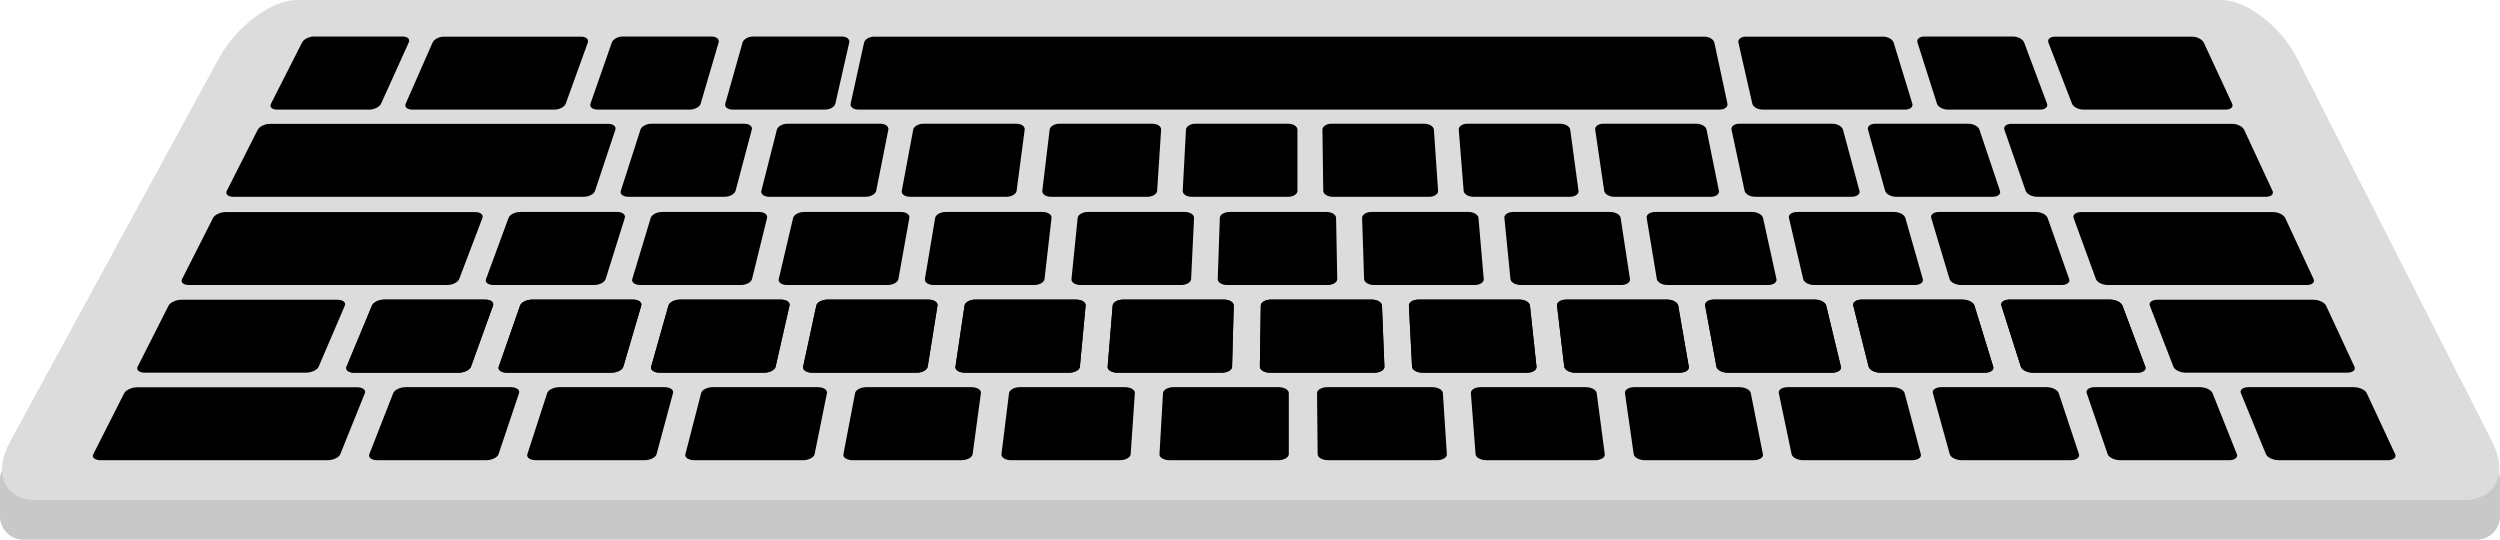
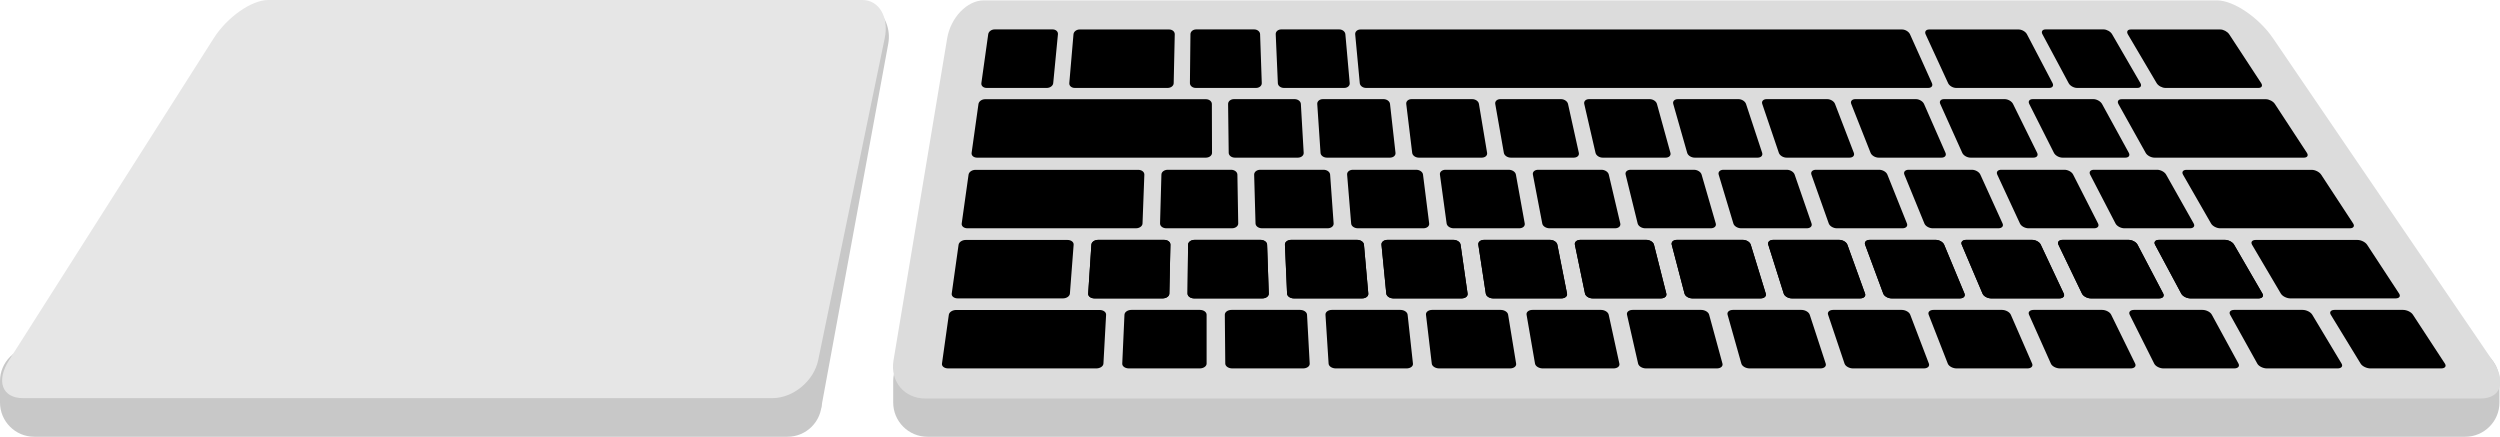
- <svg xmlns="http://www.w3.org/2000/svg" id="Layer_1" data-name="Layer 1" viewBox="0 0 214.19 46.24">
+ <svg xmlns="http://www.w3.org/2000/svg" id="Layer_1" data-name="Layer 1" viewBox="0 0 328.09 57.31">
  <defs>
    <style>
      .cls-1 {
-         fill: #c8c8c8;
+         fill: #dcdcdc;
+       }
+ 
+       .cls-1, .cls-2, .cls-3 {
+         fill-rule: evenodd;
      }

      .cls-2 {
-         fill: #dcdcdc;
+         fill: #e6e6e6;
      }

-       .cls-3 {
-         fill-rule: evenodd;
+       .cls-4 {
+         fill: #c8c8c8;
      }
    </style>
  </defs>
-   <rect class="cls-1" x="0" y="39.1" width="214.19" height="7.14" rx="2" ry="2" />
+   <path class="cls-4" d="m107.76,53.59l8.81-47.84c.35-1.88-.4-3.79-1.93-4.93l-.62-.46-10.48,47.97,4.23,5.26Z" />
+   <rect class="cls-4" x="117.22" y="45.51" width="210.8" height="11.81" rx="4.5" ry="4.5" />
+   <rect class="cls-4" y="45.51" width="107.84" height="11.81" rx="4.5" ry="4.5" />
  <g>
-     <path class="cls-2" d="m211.06,42.84H3.13c-2.75,0-3.77-2.25-2.27-5L18.75,5c1.5-2.75,4.51-5,6.69-5h164.86c2.18,0,5.11,2.25,6.51,5l16.71,32.84c1.4,2.75.29,5-2.46,5Z" />
+     <path class="cls-1" d="m325.51,52.3H121.43c-2.75,0-4.63-2.25-4.17-5l7.04-42.25c.46-2.75,2.62-5,4.8-5h161.85c2.18,0,5.5,2.25,7.37,5l28.78,42.25c1.87,2.75,1.16,5-1.59,5Z" />
    <g id="Layer_1-2" data-name="Layer_1">
-       <g>
-         <path class="cls-3" d="m183.12,31.93h-8.94c-.48,0-.95-.23-1.04-.51l-1.67-5.24c-.09-.28.22-.51.68-.51h8.65c.47,0,.93.23,1.04.51l1.96,5.24c.11.28-.2.51-.68.51Z" />
-         <path class="cls-3" d="m170.05,31.93h-8.94c-.48,0-.93-.23-1.01-.51l-1.32-5.24c-.07-.28.25-.51.72-.51h8.65c.47,0,.92.23,1.01.51l1.61,5.24c.09.28-.23.51-.72.51Z" />
-         <path class="cls-3" d="m156.97,31.93h-8.94c-.48,0-.92-.23-.97-.51l-.97-5.24c-.05-.28.28-.51.75-.51h8.65c.47,0,.9.23.97.51l1.26,5.24c.07.28-.27.51-.75.51Z" />
-         <path class="cls-3" d="m143.9,31.93h-8.94c-.48,0-.9-.23-.94-.51l-.62-5.24c-.03-.28.32-.51.79-.51h8.65c.47,0,.89.23.94.51l.91,5.24c.05.28-.3.51-.79.51Z" />
-         <path class="cls-3" d="m130.82,31.93h-8.94c-.48,0-.89-.23-.9-.51l-.27-5.24c-.01-.28.35-.51.82-.51h8.65c.47,0,.87.23.9.51l.56,5.24c.03.28-.34.51-.82.51Z" />
-         <path class="cls-3" d="m117.75,31.93h-8.94c-.48,0-.87-.23-.87-.51l.08-5.24c0-.28.39-.51.86-.51h8.65c.47,0,.86.23.87.51l.21,5.24c.01.28-.37.51-.86.51Z" />
-         <path class="cls-3" d="m104.67,31.93h-8.94c-.48,0-.86-.23-.83-.51l.43-5.24c.02-.28.42-.51.89-.51h8.65c.47,0,.84.23.83.51l-.14,5.24c0,.28-.41.51-.89.51Z" />
-         <path class="cls-3" d="m91.6,31.93h-8.94c-.48,0-.84-.23-.8-.51l.78-5.24c.04-.28.46-.51.92-.51h8.65c.47,0,.83.23.8.51l-.49,5.24c-.03.28-.44.51-.92.51Z" />
-         <path class="cls-3" d="m78.52,31.93h-8.94c-.48,0-.83-.23-.77-.51l1.13-5.24c.06-.28.49-.51.96-.51h8.65c.47,0,.81.23.77.51l-.84,5.24c-.05.28-.47.51-.96.51Z" />
-         <path class="cls-3" d="m65.46,31.93h-8.94c-.48,0-.81-.23-.73-.51l1.48-5.24c.08-.28.52-.51.99-.51h8.65c.47,0,.8.23.73.51l-1.19,5.24c-.06.28-.51.51-.99.51Z" />
-         <path class="cls-3" d="m176.62,24.42h-8.59c-.47,0-.91-.23-1-.51l-1.57-5.24c-.08-.28.21-.51.66-.51h8.31c.45,0,.9.23,1,.51l1.85,5.24c.1.28-.2.51-.66.51Z" />
-         <path class="cls-3" d="m164.04,24.42h-8.59c-.47,0-.9-.23-.96-.51l-1.22-5.24c-.07-.28.25-.51.7-.51h8.31c.45,0,.88.23.96.51l1.5,5.24c.08.28-.23.51-.7.51Z" />
-         <path class="cls-3" d="m151.47,24.42h-8.59c-.47,0-.88-.23-.93-.51l-.87-5.24c-.05-.28.28-.51.73-.51h8.31c.45,0,.86.23.93.51l1.15,5.24c.06.28-.26.51-.73.51Z" />
-         <path class="cls-3" d="m138.89,24.42h-8.59c-.47,0-.86-.23-.89-.51l-.52-5.24c-.03-.28.31-.51.76-.51h8.31c.45,0,.85.23.89.51l.8,5.24c.04.28-.3.51-.76.51Z" />
-         <path class="cls-3" d="m126.32,24.42h-8.59c-.47,0-.85-.23-.86-.51l-.17-5.24c0-.28.35-.51.8-.51h8.31c.45,0,.83.23.86.51l.45,5.24c.02.28-.33.51-.8.51Z" />
-         <path class="cls-3" d="m113.74,24.42h-8.59c-.47,0-.83-.23-.82-.51l.18-5.24c0-.28.38-.51.83-.51h8.31c.45,0,.82.23.82.51l.1,5.24c0,.28-.37.51-.83.51Z" />
-         <path class="cls-3" d="m101.18,24.42h-8.59c-.47,0-.82-.23-.79-.51l.53-5.24c.03-.28.42-.51.87-.51h8.31c.45,0,.8.23.79.51l-.25,5.24c-.01.28-.4.51-.87.51Z" />
-         <path class="cls-3" d="m88.59,24.42h-8.59c-.47,0-.8-.23-.76-.51l.88-5.24c.05-.28.45-.51.9-.51h8.31c.45,0,.79.23.76.51l-.6,5.24c-.03.28-.44.51-.9.51Z" />
-         <path class="cls-3" d="m76.03,24.42h-8.59c-.47,0-.79-.23-.72-.51l1.23-5.24c.07-.28.49-.51.93-.51h8.31c.45,0,.77.23.72.51l-.94,5.24c-.05.28-.47.51-.93.51Z" />
-         <path class="cls-3" d="m170.71,16.86h-8.25c-.45,0-.87-.23-.95-.51l-1.47-5.24c-.08-.28.21-.51.64-.51h7.96c.43,0,.86.23.95.51l1.76,5.24c.1.28-.19.51-.64.51Z" />
-         <path class="cls-3" d="m158.64,16.86h-8.25c-.45,0-.86-.23-.92-.51l-1.12-5.24c-.06-.28.24-.51.67-.51h7.96c.43,0,.84.23.92.51l1.41,5.24c.08.28-.22.51-.67.51Z" />
-         <path class="cls-3" d="m146.57,16.86h-8.25c-.45,0-.84-.23-.88-.51l-.77-5.24c-.04-.28.27-.51.7-.51h7.96c.43,0,.83.23.88.51l1.06,5.24c.06.28-.26.51-.7.51Z" />
-         <path class="cls-3" d="m134.5,16.86h-8.25c-.45,0-.83-.23-.85-.51l-.42-5.24c-.02-.28.31-.51.74-.51h7.96c.43,0,.81.23.85.51l.71,5.24c.04.28-.29.51-.74.51Z" />
-         <path class="cls-3" d="m122.44,16.86h-8.25c-.45,0-.81-.23-.82-.51l-.07-5.24c0-.28.34-.51.77-.51h7.96c.43,0,.8.23.82.51l.36,5.24c.02.28-.33.51-.77.51Z" />
-         <path class="cls-3" d="m110.36,16.86h-8.25c-.45,0-.8-.23-.78-.51l.28-5.24c.01-.28.38-.51.81-.51h7.96c.43,0,.78.23.78.51v5.24c0,.28-.35.51-.8.51Z" />
-         <path class="cls-3" d="m98.3,16.86h-8.25c-.45,0-.78-.23-.75-.51l.63-5.24c.03-.28.41-.51.84-.51h7.96c.43,0,.77.23.75.51l-.34,5.24c-.02.28-.4.51-.84.51Z" />
-         <path class="cls-3" d="m63.45,24.42h-8.59c-.47,0-.77-.23-.69-.51l1.58-5.24c.09-.28.52-.51.97-.51h8.31c.45,0,.76.23.69.51l-1.29,5.24c-.07.28-.5.51-.97.51Z" />
-         <path class="cls-3" d="m50.88,24.42h-8.59c-.47,0-.76-.23-.65-.51l1.93-5.24c.1-.28.55-.51,1-.51h8.31c.45,0,.74.23.65.51l-1.64,5.24c-.09.28-.54.51-1,.51Z" />
-         <path class="cls-3" d="m52.37,31.93h-8.94c-.48,0-.8-.23-.7-.51l1.83-5.24c.1-.28.56-.51,1.03-.51h8.65c.47,0,.78.23.7.51l-1.54,5.24c-.08.28-.54.51-1.03.51Z" />
-         <path class="cls-3" d="m39.29,31.93h-8.94c-.48,0-.78-.23-.66-.51l2.18-5.24c.12-.28.59-.51,1.06-.51h8.65c.47,0,.76.23.66.51l-1.89,5.24c-.1.28-.58.51-1.06.51Z" />
-         <path class="cls-3" d="m86.22,16.86h-8.25c-.45,0-.77-.23-.71-.51l.98-5.24c.05-.28.45-.51.88-.51h7.96c.43,0,.75.23.71.51l-.69,5.24c-.04.28-.43.51-.88.51Z" />
-         <path class="cls-3" d="m74.16,16.86h-8.25c-.45,0-.75-.23-.68-.51l1.33-5.24c.07-.28.48-.51.91-.51h7.96c.43,0,.73.23.68.51l-1.04,5.24c-.06.28-.46.51-.91.51Z" />
-         <path class="cls-3" d="m62.08,16.86h-8.25c-.45,0-.73-.23-.64-.51l1.68-5.24c.09-.28.51-.51.94-.51h7.96c.43,0,.72.23.64.51l-1.39,5.24c-.08.28-.5.51-.94.51Z" />
-         <path class="cls-3" d="m26.21,31.93h-13.8c-.48,0-.76-.23-.62-.51l2.65-5.23c.14-.28.64-.51,1.11-.51h13.36c.47,0,.75.23.63.51l-2.24,5.23c-.12.28-.61.51-1.1.51Z" />
-         <path class="cls-3" d="m38.3,24.42h-22.12c-.46,0-.73-.23-.58-.51l2.65-5.23c.14-.28.63-.51,1.07-.51h21.39c.45,0,.73.23.62.51l-1.99,5.23c-.11.28-.57.51-1.04.51Z" />
-         <path class="cls-3" d="m50.01,16.86h-30.03c-.45,0-.69-.23-.55-.51l2.65-5.23c.14-.28.61-.51,1.04-.51h28.99c.43,0,.7.23.61.51l-1.74,5.23c-.09.28-.53.51-.98.51Z" />
-         <path class="cls-3" d="m201.08,31.93h-13.8c-.48,0-.96-.23-1.07-.51l-2.02-5.23c-.11-.28.18-.51.65-.51h13.36c.47,0,.96.23,1.09.51l2.43,5.23c.13.28-.15.51-.64.51Z" />
-         <path class="cls-3" d="m197.62,24.42h-17.02c-.46,0-.93-.23-1.03-.51l-1.91-5.23c-.1-.28.18-.51.63-.51h16.45c.45,0,.92.23,1.05.51l2.43,5.23c.13.28-.14.51-.6.51Z" />
-         <path class="cls-3" d="m194.14,16.86h-19.6c-.45,0-.89-.23-.99-.51l-1.82-5.23c-.1-.28.17-.51.6-.51h18.92c.43,0,.89.23,1.02.51l2.43,5.23c.13.28-.12.51-.57.51Z" />
-         <path class="cls-3" d="m190.7,9.39h-12.21c-.43,0-.86-.23-.97-.51l-2.02-5.23c-.11-.28.14-.51.55-.51h11.77c.41,0,.85.23.99.51l2.43,5.23c.13.28-.11.51-.54.51Z" />
-         <path class="cls-3" d="m174.8,9.39h-7.91c-.43,0-.85-.23-.94-.51l-1.67-5.24c-.09-.28.17-.51.58-.51h7.62c.41,0,.83.23.94.51l1.96,5.24c.11.28-.16.51-.58.51Z" />
-         <path class="cls-3" d="m163.23,9.39h-12.21c-.43,0-.83-.23-.89-.51l-1.19-5.23c-.06-.28.22-.51.63-.51h11.77c.41,0,.82.23.9.51l1.6,5.23c.09.28-.19.51-.62.51Z" />
-         <path class="cls-3" d="m31.64,9.39h-7.91c-.43,0-.66-.23-.51-.51l2.66-5.24c.14-.28.59-.51,1.01-.51h7.62c.41,0,.64.23.51.51l-2.37,5.24c-.13.28-.58.51-1.01.51Z" />
-         <path class="cls-3" d="m147.33,9.39h-73.79c-.43,0-.72-.23-.66-.51l1.15-5.23c.06-.28.45-.51.86-.51h71.13c.41,0,.8.23.86.51l1.12,5.23c.06.28-.24.51-.66.51Z" />
-         <path class="cls-3" d="m47.52,9.39h-12.21c-.43,0-.67-.23-.55-.51l2.3-5.23c.12-.28.56-.51.97-.51h11.77c.41,0,.66.23.56.51l-1.89,5.23c-.1.28-.53.51-.96.51Z" />
-         <path class="cls-3" d="m59.1,9.39h-7.91c-.43,0-.69-.23-.6-.51l1.83-5.24c.1-.28.51-.51.93-.51h7.62c.41,0,.68.23.6.51l-1.54,5.24c-.08.28-.5.51-.93.51Z" />
-         <path class="cls-3" d="m70.68,9.39h-7.91c-.43,0-.71-.23-.63-.51l1.48-5.24c.08-.28.48-.51.89-.51h7.62c.41,0,.69.23.63.51l-1.19,5.24c-.06.28-.46.51-.89.51Z" />
-         <path class="cls-3" d="m183.12,31.93h-8.94c-.48,0-.95-.23-1.04-.51l-1.67-5.24c-.09-.28.22-.51.68-.51h8.65c.47,0,.93.23,1.04.51l1.96,5.24c.11.28-.2.51-.68.51Z" />
-         <path class="cls-3" d="m170.05,31.93h-8.94c-.48,0-.93-.23-1.01-.51l-1.32-5.24c-.07-.28.25-.51.72-.51h8.65c.47,0,.92.23,1.01.51l1.61,5.24c.09.28-.23.51-.72.51Z" />
-         <path class="cls-3" d="m156.97,31.93h-8.94c-.48,0-.92-.23-.97-.51l-.97-5.24c-.05-.28.28-.51.75-.51h8.65c.47,0,.9.23.97.51l1.26,5.24c.07.28-.27.51-.75.51Z" />
-         <path class="cls-3" d="m143.9,31.93h-8.94c-.48,0-.9-.23-.94-.51l-.62-5.24c-.03-.28.32-.51.79-.51h8.65c.47,0,.89.23.94.51l.91,5.24c.05.28-.3.51-.79.51Z" />
-         <path class="cls-3" d="m130.82,31.93h-8.94c-.48,0-.89-.23-.9-.51l-.27-5.24c-.01-.28.35-.51.82-.51h8.65c.47,0,.87.23.9.51l.56,5.24c.03.28-.34.51-.82.51Z" />
-         <path class="cls-3" d="m117.75,31.93h-8.94c-.48,0-.87-.23-.87-.51l.08-5.24c0-.28.39-.51.86-.51h8.65c.47,0,.86.23.87.51l.21,5.24c.01.28-.37.51-.86.51Z" />
-         <path class="cls-3" d="m104.67,31.93h-8.94c-.48,0-.86-.23-.83-.51l.43-5.24c.02-.28.42-.51.89-.51h8.65c.47,0,.84.23.83.51l-.14,5.24c0,.28-.41.51-.89.51Z" />
-         <path class="cls-3" d="m91.6,31.93h-8.94c-.48,0-.84-.23-.8-.51l.78-5.24c.04-.28.46-.51.92-.51h8.65c.47,0,.83.23.8.51l-.49,5.24c-.03.28-.44.51-.92.51Z" />
-         <path class="cls-3" d="m78.52,31.93h-8.94c-.48,0-.83-.23-.77-.51l1.13-5.24c.06-.28.49-.51.96-.51h8.65c.47,0,.81.23.77.51l-.84,5.24c-.05.28-.47.51-.96.51Z" />
-         <path class="cls-3" d="m65.46,31.93h-8.94c-.48,0-.81-.23-.73-.51l1.48-5.24c.08-.28.52-.51.99-.51h8.65c.47,0,.8.23.73.51l-1.19,5.24c-.06.28-.51.51-.99.51Z" />
-         <path class="cls-3" d="m52.37,31.93h-8.94c-.48,0-.8-.23-.7-.51l1.83-5.24c.1-.28.56-.51,1.03-.51h8.65c.47,0,.78.23.7.51l-1.54,5.24c-.08.28-.54.51-1.03.51Z" />
-         <path class="cls-3" d="m39.29,31.93h-8.94c-.48,0-.78-.23-.66-.51l2.18-5.24c.12-.28.59-.51,1.06-.51h8.65c.47,0,.76.23.66.51l-1.89,5.24c-.1.28-.58.51-1.06.51Z" />
-         <path class="cls-3" d="m204.54,39.43h-9.28c-.5,0-1-.23-1.12-.51l-2.15-5.24c-.12-.28.18-.51.67-.51h8.99c.49,0,.99.23,1.12.51l2.44,5.24c.13.28-.17.51-.67.51Z" />
-         <path class="cls-3" d="m190.95,39.43h-9.28c-.5,0-.99-.23-1.09-.51l-1.8-5.24c-.1-.28.22-.51.7-.51h8.99c.49,0,.97.23,1.09.51l2.09,5.24c.11.28-.2.51-.7.51Z" />
-         <path class="cls-3" d="m177.38,39.43h-9.28c-.5,0-.97-.23-1.05-.51l-1.45-5.24c-.08-.28.25-.51.74-.51h8.99c.49,0,.96.23,1.05.51l1.74,5.24c.09.28-.24.51-.74.51Z" />
-         <path class="cls-3" d="m163.8,39.43h-9.28c-.5,0-.96-.23-1.02-.51l-1.1-5.24c-.06-.28.29-.51.77-.51h8.99c.49,0,.94.23,1.02.51l1.39,5.24c.08.28-.27.51-.77.51Z" />
-         <path class="cls-3" d="m150.23,39.43h-9.28c-.5,0-.94-.23-.98-.51l-.75-5.24c-.04-.28.32-.51.81-.51h8.99c.49,0,.93.23.98.51l1.04,5.24c.06.28-.31.51-.81.51Z" />
-         <path class="cls-3" d="m136.65,39.43h-9.28c-.5,0-.93-.23-.95-.51l-.4-5.24c-.02-.28.36-.51.84-.51h8.99c.49,0,.91.23.95.51l.69,5.24c.04.28-.34.51-.84.51Z" />
-         <path class="cls-3" d="m123.08,39.43h-9.28c-.5,0-.91-.23-.91-.51l-.05-5.24c0-.28.39-.51.88-.51h8.99c.49,0,.9.23.91.51l.34,5.24c.02.28-.37.51-.88.51Z" />
-         <path class="cls-3" d="m109.5,39.43h-9.28c-.5,0-.9-.23-.88-.51l.3-5.24c.02-.28.42-.51.91-.51h8.99c.49,0,.88.23.88.51v5.24c-.01.28-.42.51-.92.51Z" />
-         <path class="cls-3" d="m95.93,39.43h-9.28c-.5,0-.88-.23-.85-.51l.65-5.24c.04-.28.46-.51.94-.51h8.99c.49,0,.87.23.85.51l-.36,5.24c-.02.28-.44.51-.94.51Z" />
-         <path class="cls-3" d="m82.35,39.43h-9.28c-.5,0-.87-.23-.81-.51l1-5.24c.05-.28.49-.51.98-.51h8.99c.49,0,.85.23.81.51l-.71,5.24c-.04.28-.48.51-.98.51Z" />
-         <path class="cls-3" d="m68.78,39.43h-9.28c-.5,0-.85-.23-.78-.51l1.35-5.24c.07-.28.53-.51,1.01-.51h8.99c.49,0,.83.23.78.51l-1.06,5.24c-.06.28-.51.51-1.01.51Z" />
-         <path class="cls-3" d="m55.2,39.43h-9.28c-.5,0-.83-.23-.74-.51l1.7-5.24c.09-.28.56-.51,1.05-.51h8.99c.49,0,.82.23.74.51l-1.41,5.24c-.08.28-.55.51-1.05.51Z" />
-         <path class="cls-3" d="m41.63,39.43h-9.28c-.5,0-.82-.23-.71-.51l2.05-5.24c.11-.28.6-.51,1.08-.51h8.99c.49,0,.8.23.71.51l-1.76,5.24c-.1.28-.58.51-1.08.51Z" />
-         <path class="cls-3" d="m28.05,39.43H8.64c-.5,0-.79-.23-.65-.51l2.65-5.23c.14-.28.66-.51,1.14-.51h18.81c.49,0,.79.23.67.51l-2.11,5.23c-.11.28-.61.51-1.12.51Z" />
-       </g>
+       <path class="cls-3" d="m296.41,39.16h-8.94c-.48,0-1.03-.28-1.21-.63l-3.44-6.42c-.19-.35.04-.63.51-.63h8.65c.47,0,1.01.28,1.21.63l3.72,6.42c.2.35-.03.63-.51.63Z" />
+       <path class="cls-3" d="m283.35,39.16h-8.94c-.48,0-1.01-.28-1.18-.63l-3.09-6.42c-.17-.35.08-.63.55-.63h8.65c.47,0,1,.28,1.18.63l3.37,6.42c.18.35-.06.63-.55.63Z" />
+       <path class="cls-3" d="m270.26,39.16h-8.94c-.48,0-1-.28-1.14-.63l-2.73-6.42c-.15-.35.11-.63.58-.63h8.65c.47,0,.98.28,1.14.63l3.02,6.42c.16.35-.1.63-.58.63Z" />
+       <path class="cls-3" d="m257.2,39.16h-8.94c-.48,0-.98-.28-1.11-.63l-2.38-6.42c-.13-.35.15-.63.61-.63h8.65c.47,0,.96.28,1.11.63l2.67,6.42c.14.35-.13.63-.61.63Z" />
+       <path class="cls-3" d="m244.11,39.16h-8.94c-.48,0-.97-.28-1.08-.63l-2.03-6.42c-.11-.35.18-.63.65-.63h8.65c.47,0,.95.28,1.08.63l2.32,6.42c.13.35-.16.63-.65.63Z" />
+       <path class="cls-3" d="m231.05,39.16h-8.94c-.48,0-.95-.28-1.04-.63l-1.68-6.42c-.09-.35.21-.63.68-.63h8.65c.47,0,.93.28,1.04.63l1.97,6.42c.11.35-.2.63-.68.63Z" />
+       <path class="cls-3" d="m217.96,39.16h-8.94c-.48,0-.93-.28-1.01-.63l-1.33-6.42c-.07-.35.25-.63.72-.63h8.65c.47,0,.92.28,1.01.63l1.62,6.42c.09.35-.23.63-.72.63Z" />
+       <path class="cls-3" d="m204.9,39.16h-8.94c-.48,0-.92-.28-.97-.63l-.98-6.42c-.05-.35.28-.63.75-.63h8.65c.47,0,.9.28.97.63l1.27,6.42c.07.35-.27.63-.75.63Z" />
+       <path class="cls-3" d="m191.81,39.16h-8.94c-.48,0-.9-.28-.94-.63l-.63-6.42c-.03-.35.32-.63.79-.63h8.65c.47,0,.89.28.94.63l.92,6.42c.05.35-.3.63-.79.63Z" />
+       <path class="cls-3" d="m178.75,39.16h-8.94c-.48,0-.89-.28-.9-.63l-.28-6.42c-.02-.35.35-.63.82-.63h8.65c.47,0,.87.28.9.63l.57,6.42c.03.35-.34.63-.82.63Z" />
+       <path class="cls-3" d="m287.39,29.96h-8.59c-.47,0-.99-.28-1.17-.63l-3.33-6.42c-.18-.35.04-.63.49-.63h8.31c.45,0,.97.28,1.17.63l3.62,6.42c.2.35-.02.63-.49.63Z" />
+       <path class="cls-3" d="m274.81,29.96h-8.59c-.47,0-.97-.28-1.13-.63l-2.98-6.42c-.16-.35.07-.63.52-.63h8.31c.45,0,.96.28,1.13.63l3.27,6.42c.18.35-.06.63-.52.63Z" />
+       <path class="cls-3" d="m262.24,29.96h-8.59c-.47,0-.96-.28-1.1-.63l-2.63-6.42c-.14-.35.11-.63.56-.63h8.31c.45,0,.94.28,1.1.63l2.92,6.42c.16.35-.09.63-.56.63Z" />
+       <path class="cls-3" d="m249.66,29.96h-8.59c-.47,0-.94-.28-1.07-.63l-2.28-6.42c-.12-.35.14-.63.59-.63h8.31c.45,0,.93.28,1.07.63l2.57,6.42c.14.35-.13.63-.59.63Z" />
+       <path class="cls-3" d="m237.1,29.96h-8.59c-.47,0-.93-.28-1.03-.63l-1.93-6.42c-.1-.35.18-.63.63-.63h8.31c.45,0,.91.28,1.03.63l2.22,6.42c.12.35-.16.63-.63.63Z" />
+       <path class="cls-3" d="m224.51,29.96h-8.59c-.47,0-.91-.28-1-.63l-1.58-6.42c-.09-.35.21-.63.66-.63h8.31c.45,0,.9.28,1,.63l1.86,6.42c.1.35-.19.63-.66.63Z" />
+       <path class="cls-3" d="m211.95,29.96h-8.59c-.47,0-.9-.28-.96-.63l-1.23-6.42c-.07-.35.24-.63.69-.63h8.31c.45,0,.88.28.96.63l1.51,6.42c.08.35-.23.63-.69.63Z" />
+       <path class="cls-3" d="m199.37,29.96h-8.59c-.47,0-.88-.28-.93-.63l-.88-6.42c-.05-.35.28-.63.73-.63h8.31c.45,0,.87.28.93.63l1.16,6.42c.06.35-.26.63-.73.63Z" />
+       <path class="cls-3" d="m186.8,29.96h-8.59c-.47,0-.87-.28-.89-.63l-.53-6.42c-.03-.35.31-.63.76-.63h8.31c.45,0,.85.28.89.63l.81,6.42c.04.35-.3.63-.76.63Z" />
+       <path class="cls-3" d="m278.93,20.69h-8.25c-.45,0-.95-.28-1.13-.63l-3.24-6.42c-.18-.35.03-.63.46-.63h7.96c.43,0,.93.28,1.13.63l3.52,6.42c.19.35-.02.63-.46.63Z" />
+       <path class="cls-3" d="m266.86,20.69h-8.25c-.45,0-.93-.28-1.09-.63l-2.89-6.42c-.16-.35.07-.63.5-.63h7.96c.43,0,.92.28,1.09.63l3.17,6.42c.17.35-.05.63-.5.63Z" />
+       <path class="cls-3" d="m254.8,20.69h-8.25c-.45,0-.92-.28-1.06-.63l-2.54-6.42c-.14-.35.1-.63.53-.63h7.96c.43,0,.9.28,1.06.63l2.82,6.42c.15.35-.09.63-.53.63Z" />
+       <path class="cls-3" d="m242.72,20.69h-8.25c-.45,0-.9-.28-1.02-.63l-2.18-6.42c-.12-.35.14-.63.57-.63h7.96c.43,0,.89.28,1.02.63l2.47,6.42c.13.35-.12.63-.57.63Z" />
+       <path class="cls-3" d="m230.66,20.69h-8.25c-.45,0-.89-.28-.99-.63l-1.83-6.42c-.1-.35.17-.63.6-.63h7.96c.43,0,.87.28.99.63l2.12,6.42c.11.35-.15.63-.6.63Z" />
+       <path class="cls-3" d="m218.59,20.69h-8.25c-.45,0-.87-.28-.95-.63l-1.48-6.42c-.08-.35.2-.63.63-.63h7.96c.43,0,.86.28.95.63l1.77,6.42c.1.35-.19.63-.63.63Z" />
+       <path class="cls-3" d="m206.53,20.69h-8.25c-.45,0-.86-.28-.92-.63l-1.13-6.42c-.06-.35.24-.63.67-.63h7.96c.43,0,.84.28.92.63l1.42,6.42c.08.35-.22.63-.67.63Z" />
+       <path class="cls-3" d="m174.22,29.96h-8.59c-.47,0-.85-.28-.86-.63l-.18-6.42c0-.35.35-.63.8-.63h8.31c.45,0,.83.28.86.63l.46,6.42c.02.35-.33.63-.8.63Z" />
+       <path class="cls-3" d="m161.66,29.96h-8.59c-.47,0-.83-.28-.83-.63l.18-6.42c0-.35.38-.63.83-.63h8.31c.45,0,.82.28.83.63l.11,6.42c0,.35-.37.63-.83.63Z" />
+       <path class="cls-3" d="m165.66,39.16h-8.94c-.48,0-.87-.28-.87-.63l.07-6.42c0-.35.39-.63.85-.63h8.65c.47,0,.86.28.87.63l.22,6.42c.01.35-.37.63-.85.63Z" />
+       <path class="cls-3" d="m152.58,39.16h-8.94c-.48,0-.86-.28-.83-.63l.42-6.42c.02-.35.42-.63.89-.63h8.65c.47,0,.84.28.83.63l-.14,6.42c0,.35-.41.63-.89.63Z" />
+       <path class="cls-3" d="m194.46,20.69h-8.25c-.45,0-.84-.28-.88-.63l-.78-6.42c-.04-.35.27-.63.7-.63h7.96c.43,0,.83.28.88.63l1.07,6.42c.06.35-.26.63-.7.63Z" />
+       <path class="cls-3" d="m182.4,20.69h-8.25c-.45,0-.83-.28-.85-.63l-.43-6.42c-.02-.35.31-.63.74-.63h7.96c.43,0,.81.28.85.63l.72,6.42c.04.35-.29.63-.74.63Z" />
+       <path class="cls-3" d="m170.32,20.69h-8.25c-.45,0-.81-.28-.82-.63l-.08-6.42c0-.35.34-.63.77-.63h7.96c.43,0,.8.28.82.63l.37,6.42c.02.35-.33.63-.77.63Z" />
+       <path class="cls-3" d="m139.49,39.16h-13.8c-.48,0-.84-.28-.79-.63l.9-6.41c.05-.35.47-.63.94-.63h13.36c.47,0,.83.28.8.63l-.49,6.41c-.03.35-.44.63-.92.63Z" />
+       <path class="cls-3" d="m149.08,29.96h-22.12c-.46,0-.8-.28-.75-.63l.9-6.41c.05-.35.45-.63.9-.63h21.38c.45,0,.8.28.79.63l-.24,6.41c-.01.35-.4.63-.87.63Z" />
+       <path class="cls-3" d="m158.25,20.69h-30.02c-.45,0-.77-.28-.72-.63l.9-6.41c.05-.35.44-.63.87-.63h28.98c.43,0,.78.28.78.63l.02,6.41c0,.35-.36.63-.81.63Z" />
+       <path class="cls-3" d="m314.38,39.16h-13.8c-.48,0-1.04-.28-1.25-.63l-3.78-6.41c-.2-.35,0-.63.48-.63h13.36c.47,0,1.03.28,1.26.63l4.2,6.41c.23.35.02.63-.46.63Z" />
+       <path class="cls-3" d="m308.39,29.96h-17.02c-.46,0-1-.28-1.2-.63l-3.68-6.41c-.2-.35,0-.63.45-.63h16.45c.45,0,1,.28,1.23.63l4.2,6.41c.23.35.03.63-.43.63Z" />
+       <path class="cls-3" d="m302.35,20.69h-19.6c-.45,0-.97-.28-1.16-.63l-3.58-6.41c-.19-.35,0-.63.43-.63h18.92c.43,0,.97.28,1.19.63l4.2,6.41c.23.35.05.63-.4.63Z" />
+       <path class="cls-3" d="m296.39,11.54h-12.21c-.43,0-.94-.28-1.15-.63l-3.78-6.41c-.2-.35-.04-.63.38-.63h11.76c.41,0,.93.28,1.16.63l4.2,6.41c.23.35.06.63-.36.63Z" />
+       <path class="cls-3" d="m280.5,11.54h-7.91c-.43,0-.93-.28-1.11-.63l-3.44-6.42c-.19-.35,0-.63.41-.63h7.62c.41,0,.91.28,1.11.63l3.72,6.42c.2.35.02.63-.41.63Z" />
+       <path class="cls-3" d="m268.93,11.54h-12.21c-.43,0-.9-.28-1.06-.63l-2.95-6.41c-.16-.35.05-.63.46-.63h11.76c.41,0,.9.28,1.08.63l3.36,6.41c.18.35-.02.63-.44.63Z" />
+       <path class="cls-3" d="m137.39,11.54h-7.91c-.43,0-.74-.28-.69-.63l.9-6.42c.05-.35.42-.63.84-.63h7.62c.41,0,.72.28.69.63l-.62,6.42c-.03.35-.41.63-.84.63Z" />
+       <path class="cls-3" d="m253.04,11.54h-73.76c-.43,0-.8-.28-.83-.63l-.6-6.41c-.03-.35.28-.63.69-.63h71.09c.41,0,.87.28,1.03.63l2.88,6.41c.16.35-.06.63-.49.63Z" />
+       <path class="cls-3" d="m153.26,11.54h-12.21c-.43,0-.75-.28-.72-.63l.55-6.41c.03-.35.39-.63.8-.63h11.76c.41,0,.74.28.73.63l-.14,6.41c0,.35-.36.63-.79.63Z" />
+       <path class="cls-3" d="m164.84,11.54h-7.91c-.43,0-.77-.28-.77-.63l.07-6.42c0-.35.34-.63.75-.63h7.62c.41,0,.76.28.77.63l.22,6.42c.01.35-.33.63-.75.63Z" />
+       <path class="cls-3" d="m176.41,11.54h-7.91c-.43,0-.79-.28-.8-.63l-.28-6.42c-.02-.35.31-.63.72-.63h7.62c.41,0,.77.28.8.63l.57,6.42c.03.35-.29.63-.72.63Z" />
+       <path class="cls-3" d="m296.41,39.16h-8.94c-.48,0-1.03-.28-1.21-.63l-3.44-6.42c-.19-.35.04-.63.51-.63h8.65c.47,0,1.01.28,1.21.63l3.72,6.42c.2.35-.03.63-.51.63Z" />
+       <path class="cls-3" d="m283.35,39.16h-8.94c-.48,0-1.01-.28-1.18-.63l-3.09-6.42c-.17-.35.08-.63.55-.63h8.65c.47,0,1,.28,1.18.63l3.37,6.42c.18.35-.06.63-.55.63Z" />
+       <path class="cls-3" d="m270.26,39.16h-8.94c-.48,0-1-.28-1.14-.63l-2.73-6.42c-.15-.35.11-.63.58-.63h8.65c.47,0,.98.28,1.14.63l3.02,6.42c.16.35-.1.63-.58.63Z" />
+       <path class="cls-3" d="m257.2,39.16h-8.94c-.48,0-.98-.28-1.11-.63l-2.38-6.42c-.13-.35.15-.63.61-.63h8.65c.47,0,.96.28,1.11.63l2.67,6.42c.14.35-.13.63-.61.63Z" />
+       <path class="cls-3" d="m244.11,39.16h-8.94c-.48,0-.97-.28-1.08-.63l-2.03-6.42c-.11-.35.18-.63.65-.63h8.65c.47,0,.95.28,1.08.63l2.32,6.42c.13.35-.16.63-.65.63Z" />
+       <path class="cls-3" d="m231.05,39.16h-8.94c-.48,0-.95-.28-1.04-.63l-1.68-6.42c-.09-.35.21-.63.68-.63h8.65c.47,0,.93.28,1.04.63l1.97,6.42c.11.35-.2.63-.68.63Z" />
+       <path class="cls-3" d="m217.96,39.16h-8.94c-.48,0-.93-.28-1.01-.63l-1.33-6.42c-.07-.35.25-.63.72-.63h8.65c.47,0,.92.28,1.01.63l1.62,6.42c.09.35-.23.63-.72.63Z" />
+       <path class="cls-3" d="m204.9,39.16h-8.94c-.48,0-.92-.28-.97-.63l-.98-6.42c-.05-.35.28-.63.75-.63h8.65c.47,0,.9.28.97.63l1.27,6.42c.07.35-.27.63-.75.63Z" />
+       <path class="cls-3" d="m191.81,39.16h-8.94c-.48,0-.9-.28-.94-.63l-.63-6.42c-.03-.35.32-.63.79-.63h8.65c.47,0,.89.28.94.63l.92,6.42c.05.35-.3.63-.79.63Z" />
+       <path class="cls-3" d="m178.75,39.16h-8.94c-.48,0-.89-.28-.9-.63l-.28-6.42c-.02-.35.35-.63.82-.63h8.65c.47,0,.87.28.9.63l.57,6.42c.03.35-.34.63-.82.63Z" />
+       <path class="cls-3" d="m165.66,39.16h-8.94c-.48,0-.87-.28-.87-.63l.07-6.42c0-.35.39-.63.85-.63h8.65c.47,0,.86.28.87.63l.22,6.42c.01.35-.37.63-.85.63Z" />
+       <path class="cls-3" d="m152.58,39.16h-8.94c-.48,0-.86-.28-.83-.63l.42-6.42c.02-.35.42-.63.89-.63h8.65c.47,0,.84.28.83.63l-.14,6.42c0,.35-.41.63-.89.63Z" />
+       <path class="cls-3" d="m320.37,48.35h-9.28c-.5,0-1.08-.28-1.29-.63l-3.92-6.42c-.21-.35.01-.63.5-.63h8.99c.49,0,1.07.28,1.29.63l4.2,6.42c.23.35,0,.63-.5.63Z" />
+       <path class="cls-3" d="m306.78,48.35h-9.28c-.5,0-1.07-.28-1.26-.63l-3.57-6.42c-.19-.35.05-.63.53-.63h8.99c.49,0,1.05.28,1.26.63l3.85,6.42c.21.35-.03.63-.53.63Z" />
+       <path class="cls-3" d="m293.21,48.35h-9.28c-.5,0-1.05-.28-1.22-.63l-3.22-6.42c-.17-.35.08-.63.57-.63h8.99c.49,0,1.04.28,1.22.63l3.5,6.42c.19.35-.06.63-.57.63Z" />
+       <path class="cls-3" d="m279.62,48.35h-9.28c-.5,0-1.04-.28-1.19-.63l-2.87-6.42c-.16-.35.11-.63.6-.63h8.99c.49,0,1.02.28,1.19.63l3.15,6.42c.17.35-.1.63-.6.63Z" />
+       <path class="cls-3" d="m266.06,48.35h-9.28c-.5,0-1.02-.28-1.16-.63l-2.51-6.42c-.14-.35.15-.63.63-.63h8.99c.49,0,1,.28,1.16.63l2.8,6.42c.15.35-.13.63-.63.63Z" />
+       <path class="cls-3" d="m252.47,48.35h-9.28c-.5,0-1-.28-1.12-.63l-2.16-6.42c-.12-.35.18-.63.67-.63h8.99c.49,0,.99.28,1.12.63l2.45,6.42c.13.35-.17.63-.67.63Z" />
+       <path class="cls-3" d="m238.9,48.35h-9.28c-.5,0-.99-.28-1.09-.63l-1.81-6.42c-.1-.35.22-.63.7-.63h8.99c.49,0,.97.28,1.09.63l2.1,6.42c.11.35-.2.63-.7.63Z" />
+       <path class="cls-3" d="m225.31,48.35h-9.28c-.5,0-.97-.28-1.05-.63l-1.46-6.42c-.08-.35.25-.63.74-.63h8.99c.49,0,.96.28,1.05.63l1.75,6.42c.09.35-.24.63-.74.63Z" />
+       <path class="cls-3" d="m211.75,48.35h-9.28c-.5,0-.96-.28-1.02-.63l-1.11-6.42c-.06-.35.29-.63.77-.63h8.99c.49,0,.94.28,1.02.63l1.4,6.42c.08.35-.27.63-.77.63Z" />
+       <path class="cls-3" d="m198.16,48.35h-9.28c-.5,0-.94-.28-.98-.63l-.76-6.42c-.04-.35.32-.63.81-.63h8.99c.49,0,.93.28.98.63l1.05,6.42c.06.35-.3.63-.81.63Z" />
+       <path class="cls-3" d="m184.59,48.35h-9.28c-.5,0-.93-.28-.95-.63l-.41-6.42c-.02-.35.35-.63.84-.63h8.99c.49,0,.91.28.95.63l.7,6.42c.04.35-.34.63-.84.63Z" />
+       <path class="cls-3" d="m171,48.35h-9.28c-.5,0-.91-.28-.92-.63l-.06-6.42c0-.35.39-.63.88-.63h8.99c.49,0,.9.28.92.63l.35,6.42c.02.35-.37.63-.88.63Z" />
+       <path class="cls-3" d="m157.44,48.35h-9.28c-.5,0-.9-.28-.88-.63l.29-6.42c.02-.35.42-.63.91-.63h8.99c.49,0,.88.28.88.63v6.42c0,.35-.41.63-.91.63Z" />
+       <path class="cls-3" d="m143.85,48.35h-19.41c-.5,0-.87-.28-.82-.63l.9-6.41c.05-.35.48-.63.97-.63h18.82c.49,0,.87.28.85.63l-.35,6.41c-.02.35-.44.63-.94.63Z" />
    </g>
+     <path class="cls-2" d="m101.35,52.25H3.02c-2.75,0-3.57-2.25-1.82-5L28.06,5c1.75-2.75,4.96-5,7.14-5h77.98c2.18,0,3.5,2.25,2.93,5l-8.73,42.25c-.57,2.75-3.28,5-6.03,5Z" />
  </g>
</svg>
